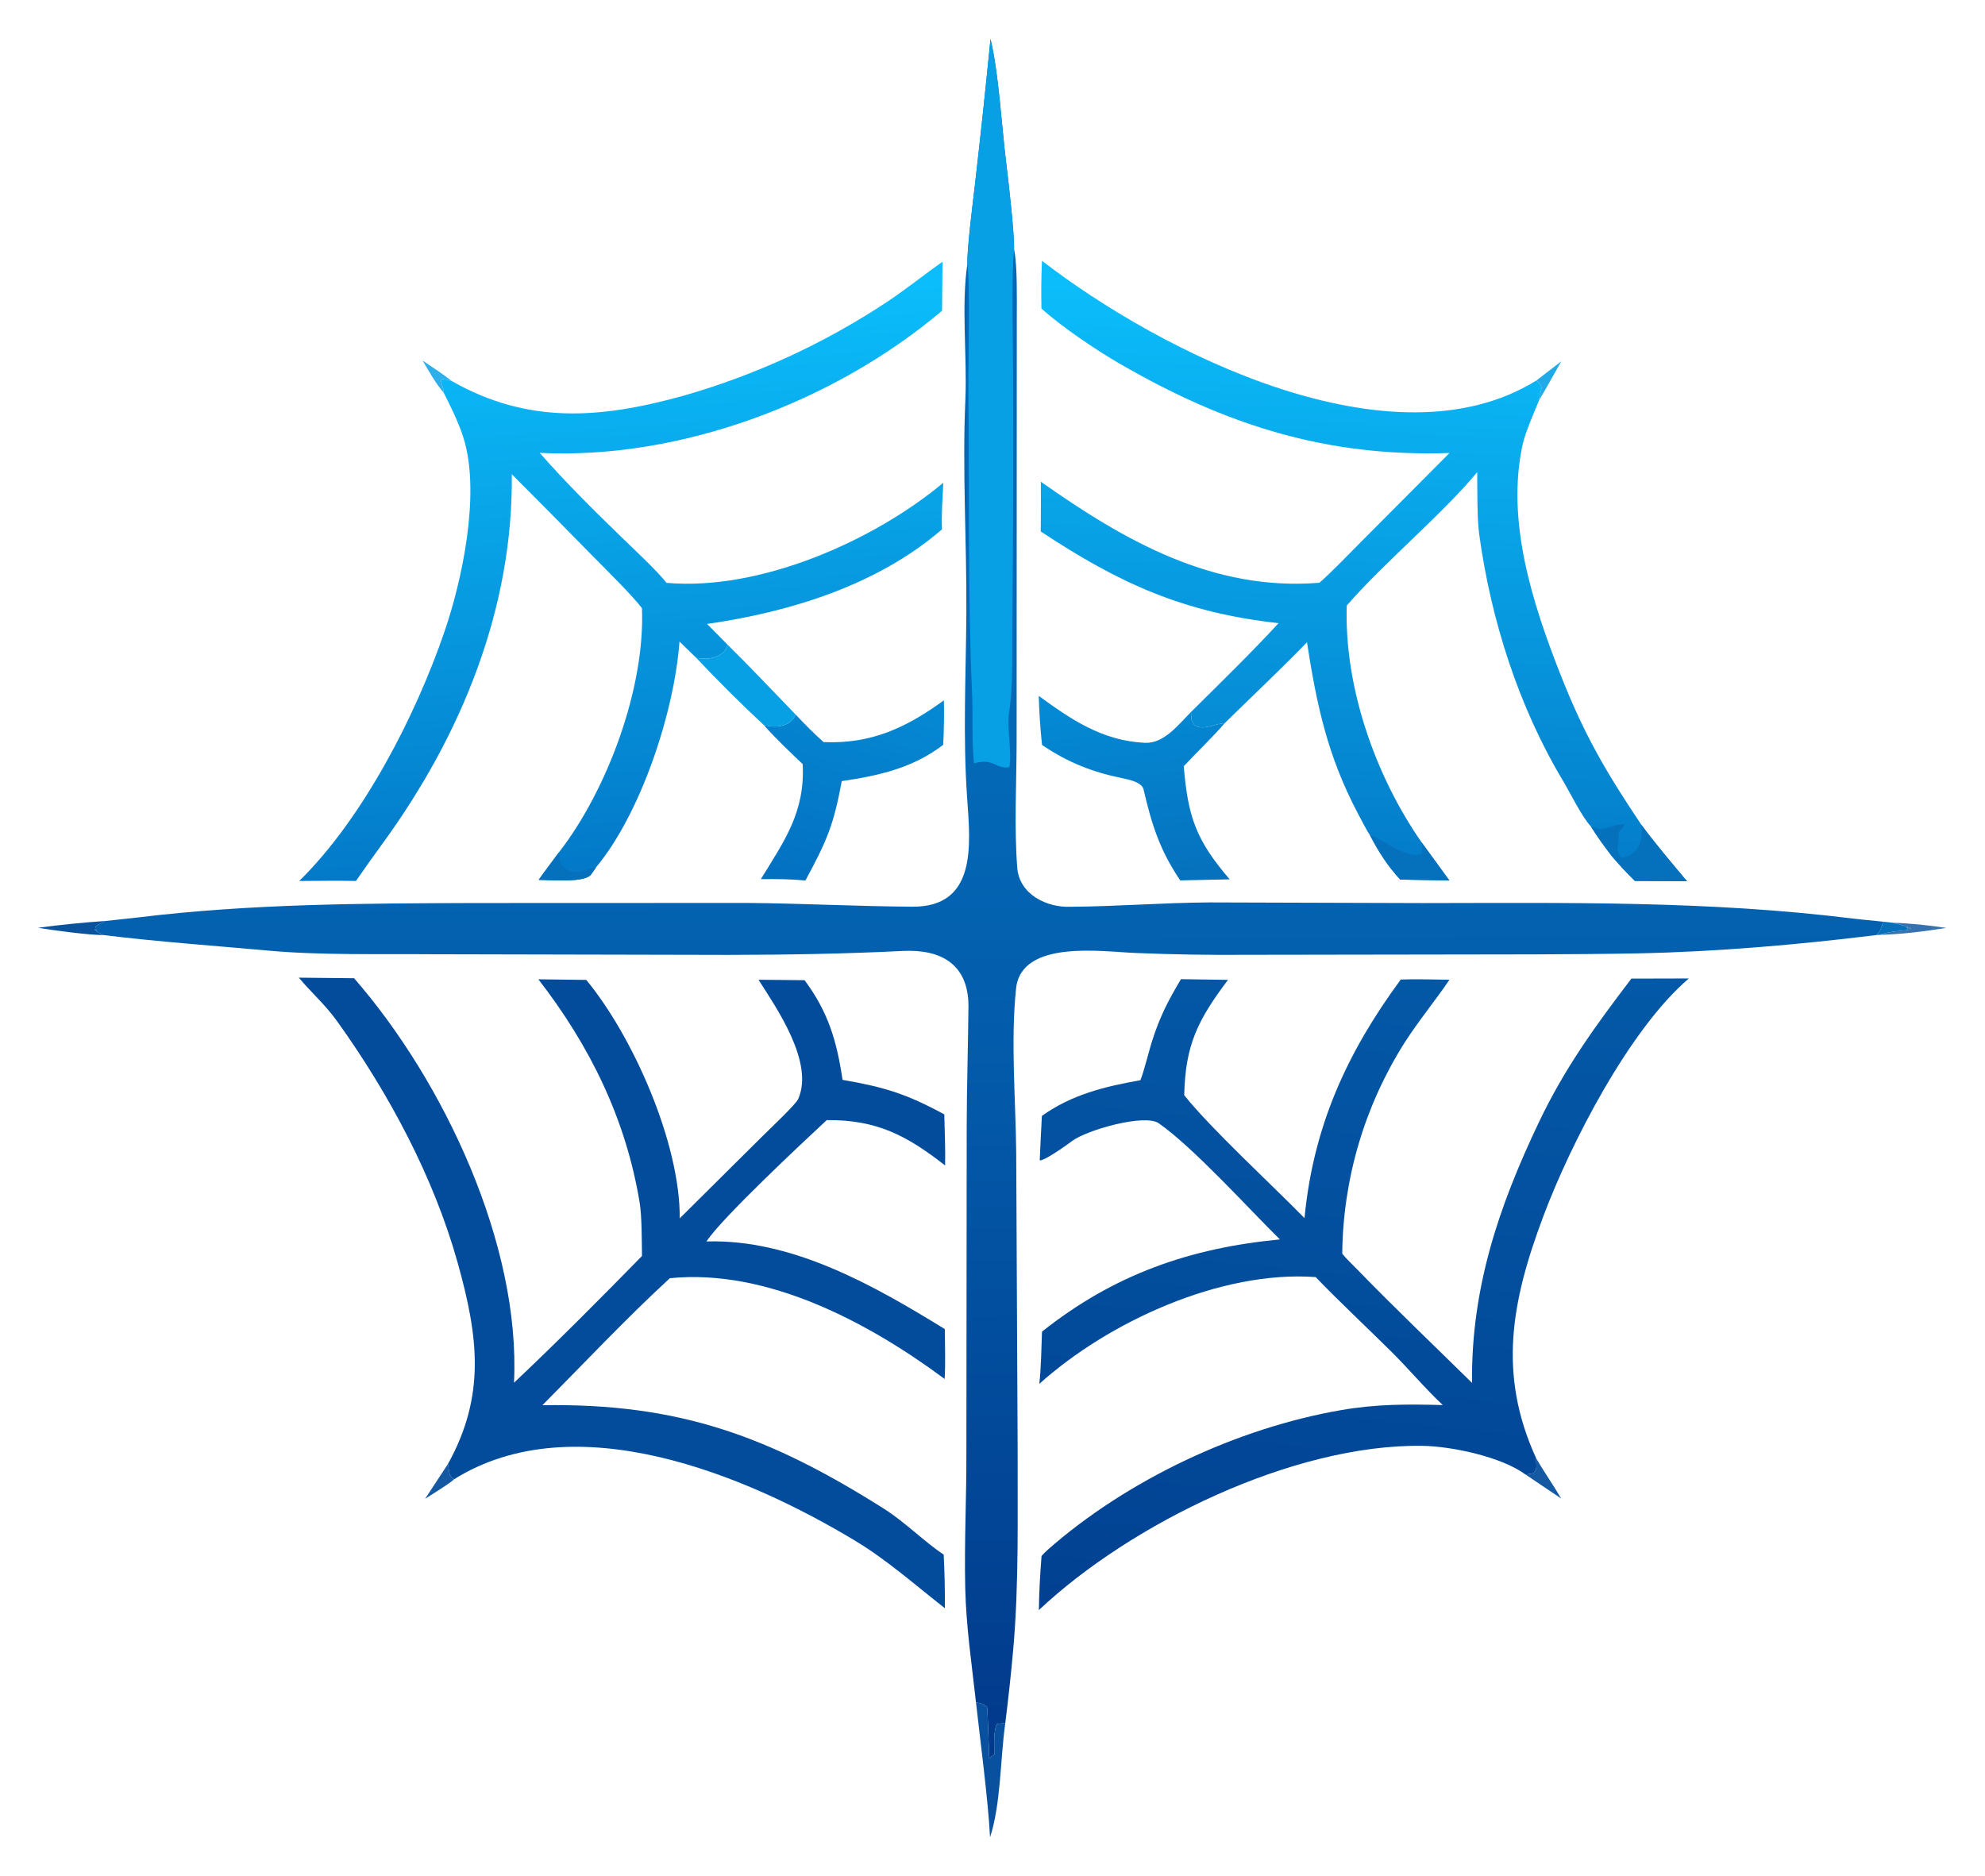
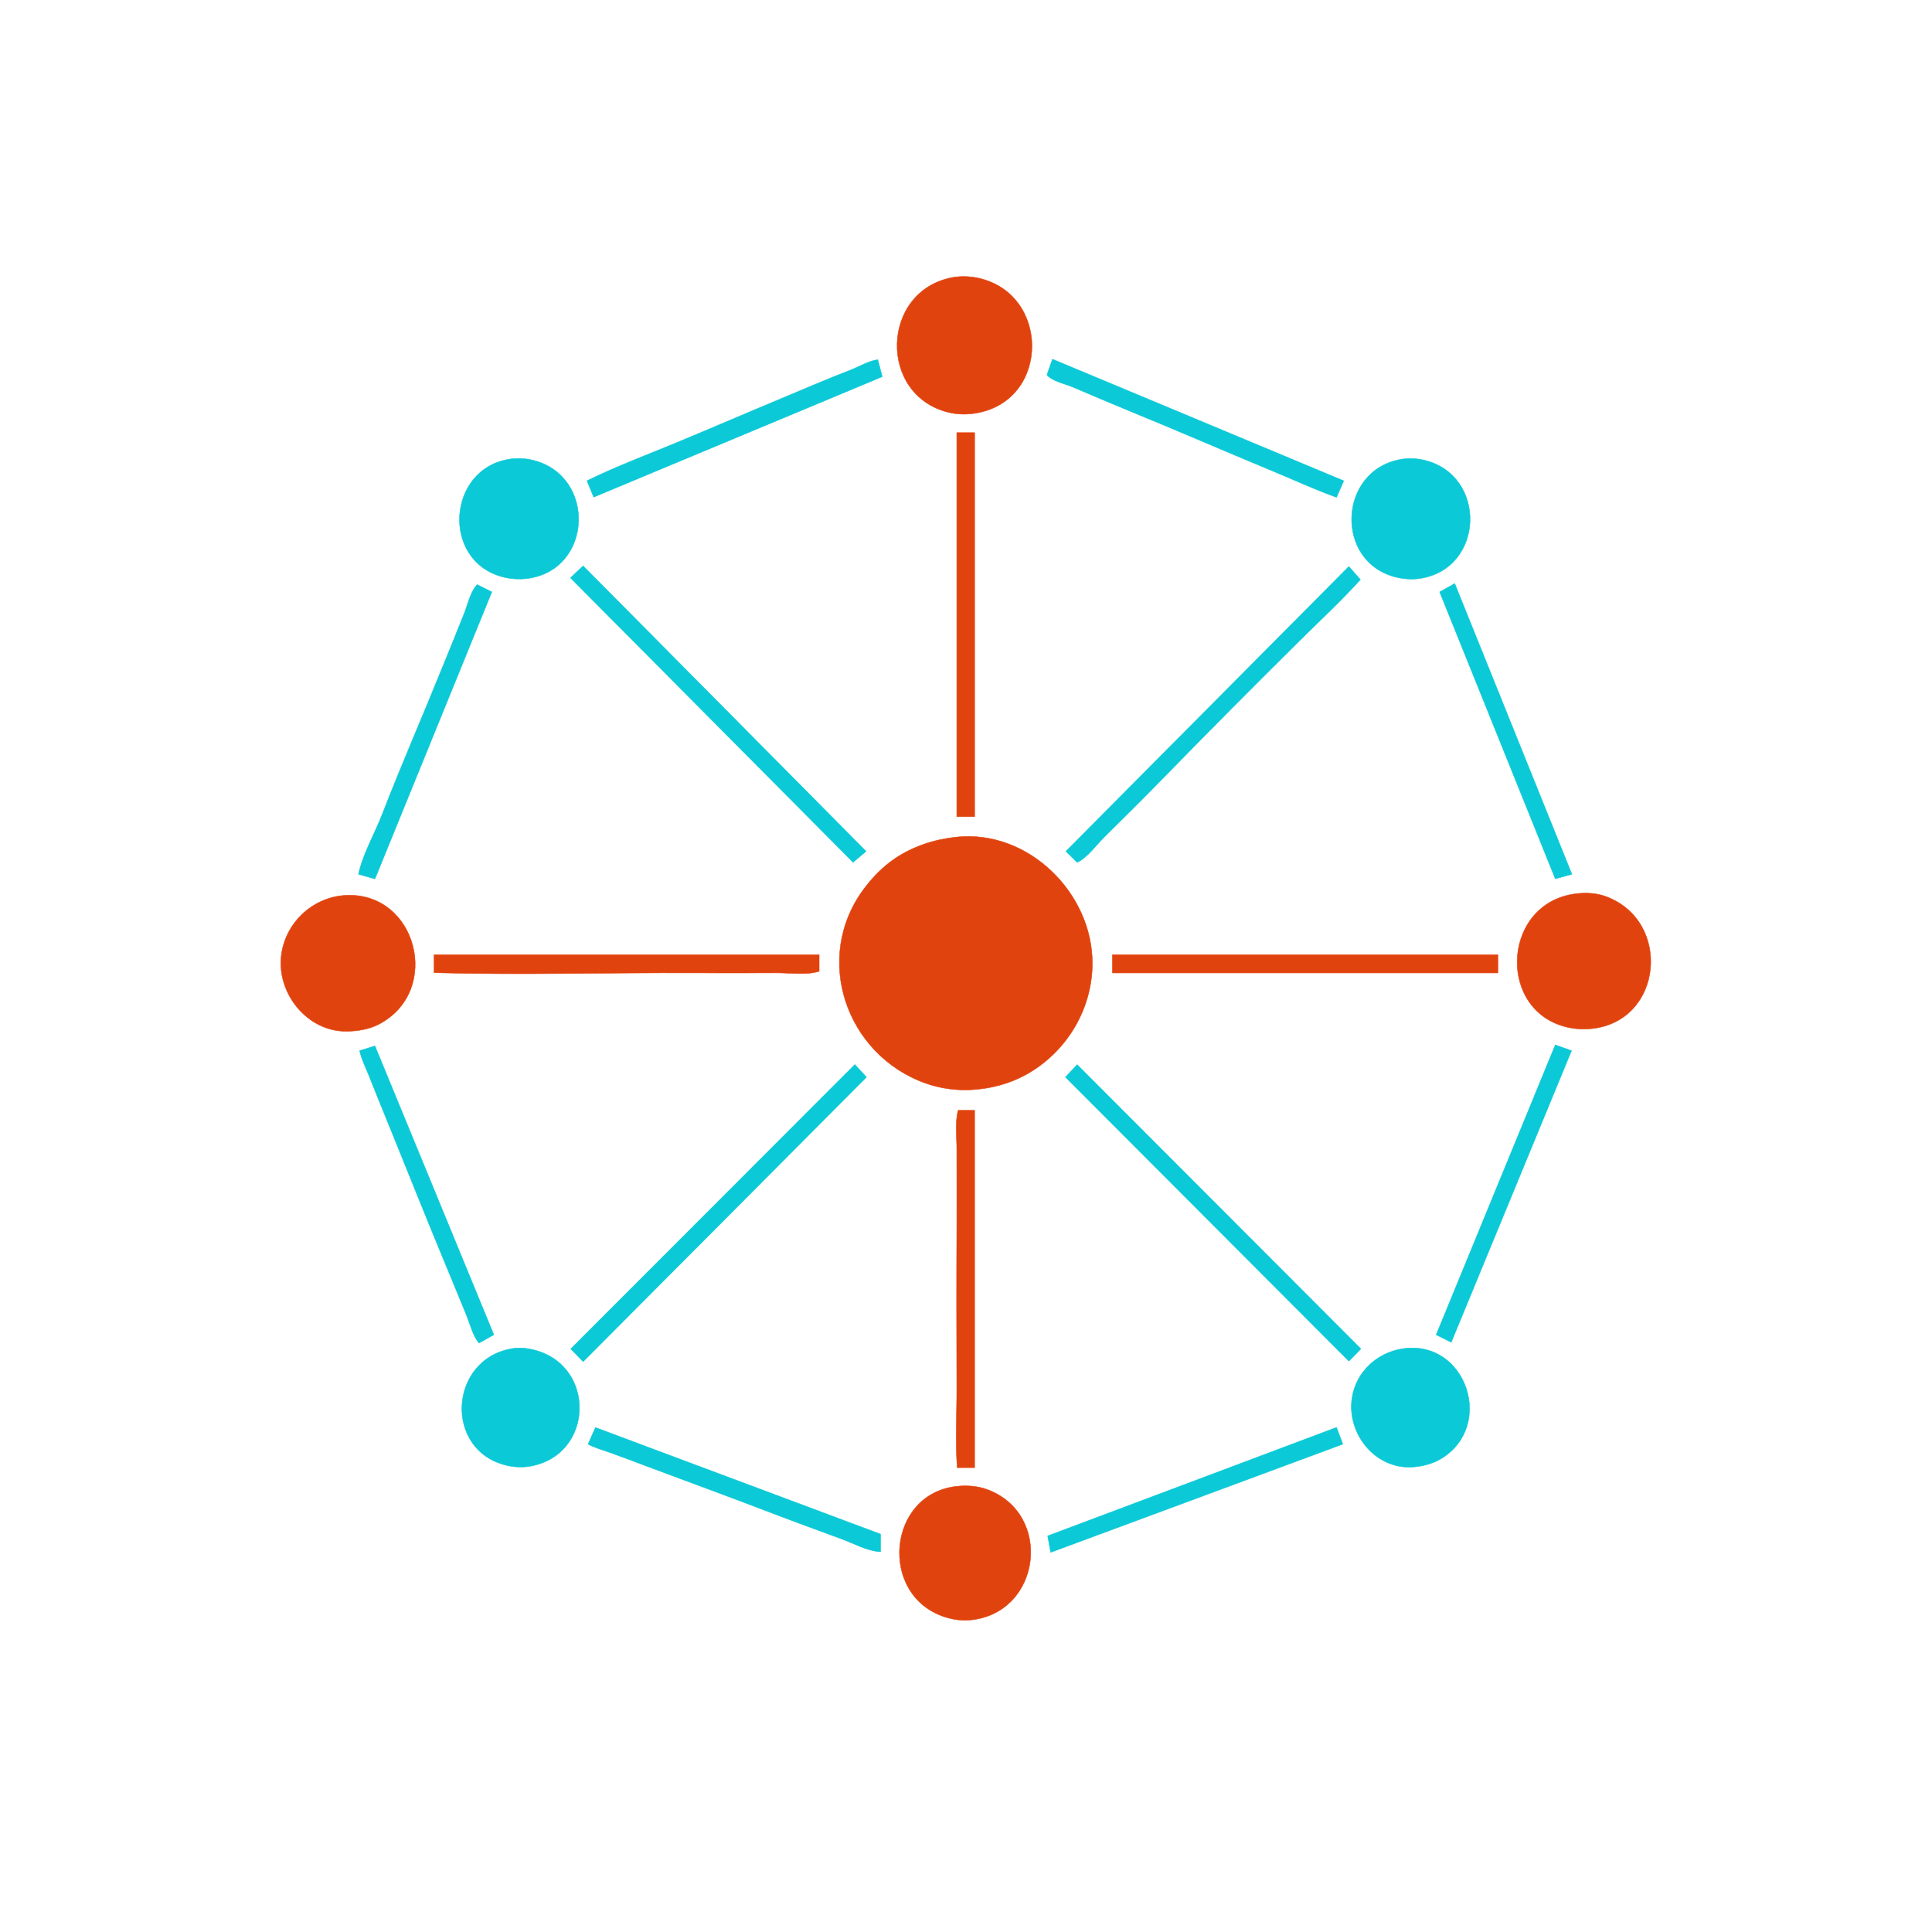
- <svg xmlns="http://www.w3.org/2000/svg" version="1.1" style="display: block;" viewBox="468 32 1112 1050.667" width="1112" height="1050.667" preserveAspectRatio="none">
-   <defs>
-     <linearGradient id="Gradient1" gradientUnits="userSpaceOnUse" x1="923.812" y1="526.122" x2="952.944" y2="422.319">
-       <stop class="stop0" offset="0" stop-opacity="1" stop-color="rgb(3,113,193)" />
-       <stop class="stop1" offset="1" stop-opacity="1" stop-color="rgb(5,136,211)" />
-     </linearGradient>
-     <linearGradient id="Gradient2" gradientUnits="userSpaceOnUse" x1="1108.9" y1="526.509" x2="1097.83" y2="428.072">
-       <stop class="stop0" offset="0" stop-opacity="1" stop-color="rgb(6,113,189)" />
-       <stop class="stop1" offset="1" stop-opacity="1" stop-color="rgb(4,137,212)" />
-     </linearGradient>
-     <linearGradient id="Gradient3" gradientUnits="userSpaceOnUse" x1="829.524" y1="516.437" x2="806.077" y2="200.656">
-       <stop class="stop0" offset="0" stop-opacity="1" stop-color="rgb(3,121,200)" />
-       <stop class="stop1" offset="1" stop-opacity="1" stop-color="rgb(11,190,251)" />
-     </linearGradient>
-     <linearGradient id="Gradient4" gradientUnits="userSpaceOnUse" x1="1215.09" y1="509.242" x2="1227.44" y2="193.671">
-       <stop class="stop0" offset="0" stop-opacity="1" stop-color="rgb(4,125,202)" />
-       <stop class="stop1" offset="1" stop-opacity="1" stop-color="rgb(11,190,251)" />
-     </linearGradient>
-     <linearGradient id="Gradient5" gradientUnits="userSpaceOnUse" x1="1195.85" y1="942.11" x2="1236.02" y2="564.999">
-       <stop class="stop0" offset="0" stop-opacity="1" stop-color="rgb(2,65,146)" />
-       <stop class="stop1" offset="1" stop-opacity="1" stop-color="rgb(3,89,167)" />
-     </linearGradient>
-     <linearGradient id="Gradient6" gradientUnits="userSpaceOnUse" x1="1020.81" y1="1017" x2="1019.24" y2="459.008">
-       <stop class="stop0" offset="0" stop-opacity="1" stop-color="rgb(2,57,139)" />
-       <stop class="stop1" offset="1" stop-opacity="1" stop-color="rgb(3,105,183)" />
-     </linearGradient>
-   </defs>
-   <path transform="translate(0,0)" fill="url(#Gradient6)" d="M 1022.88 53.836 C 1027.55 73.145 1029.08 102.504 1031.63 122.905 C 1032.87 132.863 1036.31 162.728 1036.07 171.514 L 1036.27 172.62 C 1037.94 181.894 1037.62 198.685 1037.62 208.513 L 1037.59 261.888 L 1037.51 448.748 C 1037.42 471.405 1036.11 495.866 1037.88 518.259 C 1039.05 533.117 1054.41 540.556 1067.65 540.032 C 1093.68 539.873 1119.6 537.74 1145.65 537.596 L 1265.32 537.963 C 1346.39 537.867 1425.54 536.647 1506.04 546.635 C 1511.66 547.332 1517.4 547.739 1523.04 548.402 C 1521.7 551.7 1521.78 553.69 1519.02 555.902 C 1475.34 561.297 1429.68 565.25 1385.7 566.135 C 1366.39 566.524 1346.96 566.598 1327.64 566.707 L 1166.67 566.949 C 1145.83 567.124 1124.99 566.781 1104.17 565.919 C 1085.95 565.266 1040.13 558.135 1037.2 585.835 C 1034.1 615.177 1037 648.037 1037.28 677.796 L 1038.08 842.727 C 1037.95 880.285 1038.92 918.692 1035.61 956.059 C 1034.4 969.778 1032.86 983.859 1031.15 997.529 C 1029.46 997.434 1028.21 997.639 1026.55 997.834 C 1024.39 1001.77 1025.08 1010.08 1025.02 1015 C 1023.79 1015.61 1023.14 1016.42 1022.18 1017.4 C 1022.05 1014.59 1021.27 989.656 1020.98 988.449 C 1018.5 986.444 1017.91 986.408 1014.75 985.782 C 1012.34 963.889 1009.21 943.541 1008.72 921.372 C 1008.15 895.918 1009.48 870.471 1009.37 845.051 L 1009.55 663.188 C 1009.59 640.73 1010.33 618.225 1010.53 595.792 C 1010.56 572.327 995.299 563.714 973.743 564.791 C 941.11 566.421 908.525 566.944 875.903 566.997 L 709.813 566.638 C 680.336 566.384 647.796 567.258 618.624 564.624 C 588.089 561.866 556.562 559.635 526.203 555.917 C 523.963 554.884 522.983 554.581 521.142 552.986 L 521.543 551.422 L 520.986 552.001 L 522.066 553.555 L 521.614 551.173 L 521.204 551.32 C 523.456 549.6 524.617 549.162 527.156 547.983 C 533.175 547.301 539.279 546.74 545.288 546.01 C 608.538 538.324 670.503 538.146 734.136 537.938 L 886.205 537.882 C 917.069 538.121 947.894 539.786 978.783 539.99 C 1015.41 540.436 1011.64 505.298 1009.8 479.205 C 1007.34 444.215 1009.14 410.045 1009.36 375.134 C 1009.6 335.654 1007.03 295.495 1008.8 255.96 C 1009.87 232.047 1006.39 202.858 1009.94 179.779 C 1009.62 171.894 1013.15 144.391 1014.2 135.123 C 1017.33 108.053 1020.22 80.956 1022.88 53.836 z" />
-   <path transform="translate(0,0)" fill="rgb(7,160,229)" d="M 1022.88 53.836 C 1027.55 73.145 1029.08 102.504 1031.63 122.905 C 1032.87 132.863 1036.31 162.728 1036.07 171.514 C 1034.49 186.993 1035.53 224.198 1035.54 241.133 C 1035.73 287.16 1035.59 333.187 1035.12 379.212 C 1034.92 395.358 1035.71 416.116 1033.22 431.727 C 1031.98 439.46 1035.08 454.647 1033.39 461.856 C 1025.65 463.049 1024.95 456.474 1013.64 459.679 C 1012.36 448.073 1013.11 432.787 1012.57 420.588 C 1010.09 364.126 1011.07 306.538 1010.48 250.021 C 1010.34 236.902 1011.53 190.488 1009.94 179.779 C 1009.62 171.894 1013.15 144.391 1014.2 135.123 C 1017.33 108.053 1020.22 80.956 1022.88 53.836 z" />
-   <path transform="translate(0,0)" fill="rgb(2,76,155)" d="M 635.431 579.757 L 666.357 580.068 C 716.621 637.77 759.755 729.342 755.94 806.702 C 779.608 784.435 804.884 758.921 827.652 735.688 C 827.523 727.728 827.59 713.459 826.379 706.042 C 818.682 658.933 798.425 617.891 769.599 580.671 L 796.427 581.018 C 822.648 612.727 849.1 672.594 848.785 714.604 L 895.364 668.348 C 898.901 664.811 913.822 650.77 915.151 647.767 C 924.31 627.08 902.638 596.263 892.929 580.927 L 918.721 581.174 C 931.986 599.026 936.771 615.22 939.994 637.009 C 963.428 641.045 975.69 644.818 996.995 656.346 C 997.175 665.263 997.691 676.196 997.446 684.959 C 976.028 668.241 959.189 659.272 931.14 659.562 C 917.697 672.054 872.291 714.483 863.752 727.548 C 912.032 726.094 957.906 752.427 997.289 776.642 C 997.363 785.437 997.707 795.932 997.189 804.573 C 954.711 773.058 897.886 742.616 843.237 748.143 C 818.74 770.679 795.276 795.698 771.85 819.301 C 848.144 818.073 898.754 836.56 963.226 877.312 C 974.909 884.696 986.271 896.194 996.666 902.996 C 997.157 913.425 997.409 922.593 997.321 933.024 C 981.215 920.45 964.937 906.036 947.515 895.508 C 885.714 858.163 789.867 818.473 722.268 860.856 C 719.277 858.865 719.858 856.851 718.932 852.243 C 740.207 813.841 735.947 780.804 724.401 739.526 C 710.974 691.528 686.045 644.934 657.019 604.394 C 649.879 594.421 642.364 588.175 635.431 579.757 z" />
-   <path transform="translate(0,0)" fill="url(#Gradient5)" d="M 1381.91 580.275 L 1414.09 580.197 C 1380.84 608.639 1348 672.382 1332.63 713.289 C 1314.75 760.882 1306.97 801.734 1328.49 848.873 C 1328.55 853.642 1329.46 854.517 1327.11 857.36 L 1322.69 858.189 C 1309.25 848.223 1281.32 842.3 1264.78 842.056 C 1192.68 840.992 1101.65 885.437 1049.98 934.07 C 1050.1 923.425 1050.68 914.3 1051.48 903.744 C 1052.39 902.755 1053.66 901.414 1054.69 900.508 C 1099.19 861.215 1160.91 832.104 1219.42 822.016 C 1239.22 818.603 1256.92 818.67 1276.26 819.217 C 1266.37 809.968 1256.83 798.563 1247.1 788.946 C 1233.08 775.086 1218.72 761.679 1205.02 747.503 C 1151.96 743.654 1089.03 772.472 1050.22 807.34 C 1051.24 798.693 1051.38 786.993 1051.73 778.076 C 1092.04 746.04 1134.48 731.237 1185.01 726.411 C 1167.9 709.61 1136.75 675.035 1117.1 661.307 C 1109.39 655.922 1077.08 664.95 1068.61 671.254 C 1065.89 673.282 1053.44 682.289 1050.46 682.137 C 1050.81 673.825 1051.22 665.515 1051.67 657.208 C 1068.35 645.243 1087.03 640.703 1106.83 637.215 C 1108.84 632.435 1111.49 621.29 1113.29 615.614 C 1117.75 601.527 1122.16 593.133 1129.57 580.593 L 1155.93 580.98 C 1138.93 603.584 1132.01 617.48 1131.41 645.601 C 1146.11 664.142 1180.58 695.862 1198.78 714.47 C 1203.72 663.109 1222.46 621.912 1252.71 580.797 C 1261.22 580.471 1271.37 580.82 1280 580.909 C 1271.86 592.936 1262.55 604.04 1254.56 616.634 C 1232.32 651.923 1220.33 692.702 1219.93 734.414 C 1222.44 737.517 1225.43 740.26 1228.22 743.126 C 1249.25 764.807 1271.11 785.596 1292.63 806.782 C 1292.1 753.857 1307.51 708.172 1330.05 660.84 C 1344.56 630.353 1361.61 606.936 1381.91 580.275 z" />
-   <path transform="translate(0,0)" fill="url(#Gradient4)" d="M 1051.74 178.113 C 1118.13 229.41 1247.97 295.252 1328.71 245.16 C 1333.93 249.748 1330.36 250.023 1330.25 256.156 C 1327.5 262.793 1322.45 274.367 1320.99 281.016 C 1311.59 323.96 1326.55 370.117 1342.06 409.62 C 1355.44 443.653 1367.58 464.384 1387.51 494.127 C 1395.08 504.415 1404.81 515.86 1413.06 525.731 L 1383.84 525.548 C 1378.86 520.656 1375.42 516.9 1370.87 511.6 C 1366.58 505.889 1363.03 501.202 1359.28 495.105 C 1354.28 489.836 1347.56 476.087 1343.66 469.575 C 1318.72 427.961 1303.24 379.379 1296.66 331.432 C 1295.44 322.538 1295.6 306.064 1295.54 296.52 C 1276.21 319.975 1243.43 347.097 1222.45 371.259 C 1220.99 417.007 1238.51 466.883 1264.47 504.047 L 1279.95 525.314 L 1252.43 524.819 C 1245.22 517.016 1240.21 509.088 1235.35 499.73 C 1234.09 498.19 1229.77 489.789 1228.55 487.477 C 1211.69 455.517 1205.57 426.793 1200.17 391.845 C 1186.42 406.104 1168.43 423.041 1154.01 437.25 C 1148.36 437.255 1142.31 441.592 1137.19 438.261 C 1134.85 435.038 1135.56 435.424 1135.23 430.88 C 1150.96 415.246 1169.4 397.31 1184.26 381.137 C 1131.32 375.271 1095.42 359.153 1051.03 329.755 C 1051.13 320.468 1051.15 311.181 1051.09 301.894 C 1097.97 334.939 1147.38 363.34 1207.13 358.499 C 1213.88 352.708 1224.43 341.569 1230.99 335.047 L 1280 285.806 C 1210.9 288.14 1154.33 270.089 1094.62 235.39 C 1081.46 227.743 1062.35 214.785 1051.42 204.86 C 1051.25 195.387 1051.27 187.564 1051.74 178.113 z" />
-   <path transform="translate(0,0)" fill="rgb(5,113,188)" d="M 1359.28 495.105 C 1360.69 495.547 1362.12 495.96 1363.56 496.344 C 1366.52 497.136 1372.58 493.602 1378.12 493.772 C 1376.72 497.333 1374.64 496.84 1374.73 499.198 L 1374.81 501.327 C 1374.93 504.19 1374.59 505.175 1373.86 507.957 L 1375.79 512.102 L 1377.91 512.434 C 1387.37 509.089 1388.07 502.612 1387.51 494.127 C 1395.08 504.415 1404.81 515.86 1413.06 525.731 L 1383.84 525.548 C 1378.86 520.656 1375.42 516.9 1370.87 511.6 C 1366.58 505.889 1363.03 501.202 1359.28 495.105 z" />
-   <path transform="translate(0,0)" fill="rgb(5,113,188)" d="M 1235.35 499.73 C 1243.49 502.913 1256.39 513.367 1264.22 510.389 C 1264.88 507.707 1264.67 506.856 1264.47 504.047 L 1279.95 525.314 L 1252.43 524.819 C 1245.22 517.016 1240.21 509.088 1235.35 499.73 z" />
-   <path transform="translate(0,0)" fill="url(#Gradient3)" d="M 721.186 245.558 C 763.709 269.686 803.994 266.679 850.49 253.82 C 891.114 242.233 929.713 224.462 964.929 201.13 C 975.931 193.816 985.454 186.046 995.991 178.645 L 995.739 206.108 C 935.603 257.004 849.48 289.63 770.357 285.737 C 785.33 302.756 799.713 316.975 816.023 332.81 C 822.222 338.828 836.589 352.245 841.383 358.547 C 893.591 363.164 957.173 335.255 996.441 302.467 C 996.052 310.601 995.319 320.598 995.709 328.57 C 959.543 359.853 910.599 374.903 864.093 381.568 C 867.927 385.491 871.782 389.394 875.656 393.277 C 873.585 400.704 864.794 401.735 858.091 400.624 L 848.649 391.425 C 845.792 430.808 827.113 487.679 801.782 518.1 C 801.216 518.986 799.268 521.901 798.643 522.473 C 794.106 526.622 776.298 525.004 769.767 524.957 C 773.37 519.828 777.52 514.42 781.267 509.339 C 808.313 474.388 829.461 417.335 827.624 372.675 C 820.581 363.893 808.429 352.089 800.233 343.737 C 785.141 328.306 769.966 312.958 754.708 297.692 C 755.547 372.784 726.526 443.7 682.794 503.932 C 677.555 511.149 672.452 518.226 667.399 525.583 C 657.032 525.329 646.044 525.548 635.629 525.585 C 671.227 490.654 700.801 433.152 716.992 385.912 C 726.994 356.729 736.667 310.45 728.38 279.81 C 725.891 270.604 720.886 260.662 716.62 252.104 C 716.462 249.695 715.635 247.528 714.917 245.207 L 715.682 244.246 L 721.186 245.558 z" />
-   <path transform="translate(0,0)" fill="rgb(5,113,188)" d="M 781.267 509.339 C 781.4 513.303 780.818 515.264 784.182 518.241 C 789.853 523.26 797.627 518.3 801.782 518.1 C 801.216 518.986 799.268 521.901 798.643 522.473 C 794.106 526.622 776.298 525.004 769.767 524.957 C 773.37 519.828 777.52 514.42 781.267 509.339 z" />
-   <path transform="translate(0,0)" fill="url(#Gradient2)" d="M 1049.9 421.901 C 1068.03 435.047 1085.3 446.978 1109.23 448.173 C 1119.97 448.71 1127.61 438.551 1135.23 430.88 C 1135.56 435.424 1134.85 435.038 1137.19 438.261 C 1142.31 441.592 1148.36 437.255 1154.01 437.25 C 1148.44 443.847 1137.46 454.49 1131.15 461.291 C 1133.48 489.886 1138.14 502.786 1156.86 524.668 L 1129.16 525.262 C 1117.69 508.266 1113.23 494.103 1108.6 474.214 C 1107.75 470.532 1101.2 468.918 1097.82 468.236 C 1080.08 464.658 1066.73 459.452 1051.75 449.388 C 1050.72 439.522 1050.19 431.814 1049.9 421.901 z" />
-   <path transform="translate(0,0)" fill="url(#Gradient1)" d="M 929.38 447.782 C 956.033 448.894 975.674 439.736 996.776 424.363 C 996.948 432.68 996.819 441.001 996.39 449.309 C 979.279 462.325 960.488 466.55 939.555 469.644 C 934.946 494.544 931.17 503.088 919.188 525.321 C 910.072 524.498 903.426 524.472 894.237 524.548 C 907.469 502.978 919.055 486.982 917.666 460.1 C 911.017 453.813 901.912 445.144 895.929 438.268 C 902.708 439.897 910.696 439.377 913.715 432.35 C 919.056 437.911 923.614 442.659 929.38 447.782 z" />
-   <path transform="translate(0,0)" fill="rgb(7,160,229)" d="M 875.656 393.277 C 888.804 406.223 900.919 419.133 913.715 432.35 C 910.696 439.377 902.708 439.897 895.929 438.268 C 882.907 426.139 870.287 413.584 858.091 400.624 C 864.794 401.735 873.585 400.704 875.656 393.277 z" />
-   <path transform="translate(0,0)" fill="rgb(2,76,155)" fill-opacity="0.965" d="M 1014.75 985.782 C 1017.91 986.408 1018.5 986.444 1020.98 988.449 C 1021.27 989.656 1022.05 1014.59 1022.18 1017.4 C 1023.14 1016.42 1023.79 1015.61 1025.02 1015 C 1025.08 1010.08 1024.39 1001.77 1026.55 997.834 C 1028.21 997.639 1029.46 997.434 1031.15 997.529 C 1028.38 1017.17 1028.7 1042.97 1022.62 1061.38 C 1021.57 1040.59 1017.12 1007.16 1014.75 985.782 z" />
-   <path transform="translate(0,0)" fill="rgb(2,76,155)" fill-opacity="0.961" d="M 489.307 551.827 C 501.155 550.148 515.283 548.795 527.156 547.983 C 524.617 549.162 523.456 549.6 521.204 551.32 L 521.614 551.173 L 522.066 553.555 L 520.986 552.001 L 521.543 551.422 L 521.142 552.986 C 522.983 554.581 523.963 554.884 526.203 555.917 C 516.869 555.826 498.3 553.268 489.307 551.827 z" />
-   <path transform="translate(0,0)" fill="rgb(2,76,155)" fill-opacity="0.922" d="M 1328.49 848.873 C 1333.13 856.944 1338.26 864.133 1342.58 871.571 C 1335.93 867.149 1329.3 862.688 1322.69 858.189 L 1327.11 857.36 C 1329.46 854.517 1328.55 853.642 1328.49 848.873 z" />
-   <path transform="translate(0,0)" fill="rgb(2,76,155)" fill-opacity="0.792" d="M 1528.37 548.993 C 1537.88 549.259 1548.88 550.448 1558.31 551.874 C 1546.87 553.769 1532.39 555.531 1520.78 555.779 C 1526.18 553.938 1531.37 553.643 1537.01 553.074 L 1535.94 551.298 L 1538.45 552.604 L 1538.26 551.979 C 1534.51 550.546 1532.26 549.958 1528.37 548.993 z" />
-   <path transform="translate(0,0)" fill="rgb(2,76,155)" fill-opacity="0.925" d="M 718.932 852.243 C 719.858 856.851 719.277 858.865 722.268 860.856 C 720.709 862.685 708.8 870.044 706.167 871.693 L 718.932 852.243 z" />
-   <path transform="translate(0,0)" fill="rgb(5,113,188)" d="M 1523.04 548.402 L 1528.37 548.993 C 1532.26 549.958 1534.51 550.546 1538.26 551.979 L 1538.45 552.604 L 1535.94 551.298 L 1537.01 553.074 C 1531.37 553.643 1526.18 553.938 1520.78 555.779 L 1519.02 555.902 C 1521.78 553.69 1521.7 551.7 1523.04 548.402 z" />
-   <path transform="translate(0,0)" fill="rgb(7,160,229)" fill-opacity="0.894" d="M 1328.71 245.16 L 1342.63 234.438 C 1338.55 241.631 1334.45 249.056 1330.25 256.156 C 1330.36 250.023 1333.93 249.748 1328.71 245.16 z" />
-   <path transform="translate(0,0)" fill="rgb(7,160,229)" fill-opacity="0.839" d="M 704.762 234.045 C 710.418 237.817 715.842 241.333 721.186 245.558 L 715.682 244.246 L 714.917 245.207 C 715.635 247.528 716.462 249.695 716.62 252.104 C 712.379 247.348 708.086 239.657 704.762 234.045 z" />
+ <svg xmlns="http://www.w3.org/2000/svg" viewBox="0 0 1095 1095" width="1095" height="1095">
+   <path d="M539.68 157.29C544.57 156.36 549.86 156.58 554.7 157.66C594.86 166.69 595.09 225.84 554.48 233.91C548.87 235.03 543.23 235.08 537.67 233.73C497.59 224.01 499.19 165.02 539.68 157.29ZM552.39 245.21C552.39 317.77 552.39 390.33 552.39 462.88C549.02 462.88 545.65 462.88 542.28 462.88C542.28 390.33 542.28 317.77 542.28 245.21C545.65 245.21 549.02 245.21 552.39 245.21ZM541.79 474.45C582.69 469.9 619.48 506.27 619.1 546.5C618.85 572.52 604.21 596.48 581.55 609.04C572.06 614.3 561.28 617.07 550.49 617.65C541.7 618.13 532.82 616.87 524.54 613.92C479.4 597.85 460.34 542.66 489.94 503.41C494.8 496.97 500.45 491.19 507.17 486.65C517.57 479.61 529.38 475.83 541.79 474.45ZM894.59 506.39C899.92 505.9 905.31 506.3 910.35 508.18C947.53 522.02 942.62 578.45 902.5 582.96C896.9 583.59 891.3 583.17 885.88 581.56C847.83 570.26 852.23 510.3 894.59 506.39ZM195.74 507.46C236.15 505.17 250.81 561.44 214.91 580.42C209.25 583.41 202.53 584.47 196.18 584.5C174.43 584.59 157.34 563.62 159.32 542.54C161.1 523.63 176.79 508.53 195.74 507.46ZM464.28 541.11C464.28 544.24 464.28 547.37 464.28 550.5C457.27 552.78 448.01 551.38 440.5 551.39C424.83 551.43 409.17 551.49 393.5 551.41C344.38 551.16 295.12 552.68 246.02 551.3C246.02 547.9 246.02 544.51 246.02 541.11C318.77 541.11 391.52 541.11 464.28 541.11ZM848.96 541.11C848.96 544.55 848.96 547.98 848.96 551.42C776.13 551.42 703.31 551.42 630.48 551.42C630.48 547.98 630.48 544.55 630.48 541.11C703.31 541.11 776.13 541.11 848.96 541.11ZM552.38 629.29C552.38 696.8 552.38 764.31 552.38 831.82C549.1 831.82 545.81 831.82 542.52 831.82C541.4 816.84 542.33 801.52 542.28 786.5C542.2 756.17 542.13 725.83 542.29 695.5C542.37 680.83 542.24 666.17 542.28 651.5C542.3 644.37 541.21 636.16 543.05 629.29C546.16 629.29 549.27 629.29 552.38 629.29ZM542.59 842.37C548.18 841.81 554.07 842.22 559.38 844.16C596.9 857.85 590.23 913.8 550.5 918.12C545.33 918.68 540.14 917.98 535.22 916.35C497.8 903.97 502.86 846.36 542.59 842.37Z" fill="#e1430e" fill-rule="evenodd" stroke="#e1430e" stroke-width="0.25" stroke-linejoin="round" />
+   <path d="M497.5 203.86C498.34 207.07 499.19 210.29 500.03 213.5C445.52 236.25 391.01 259 336.5 281.76C335.23 278.67 333.96 275.59 332.68 272.5C349.12 264.4 366.51 257.91 383.43 250.9C403.41 242.61 423.28 234.02 443.25 225.7C456.21 220.3 469.12 214.71 482.22 209.65C487.36 207.67 492.02 204.64 497.5 203.86ZM596.5 203.56C651.53 226.54 706.56 249.52 761.59 272.5C760.23 275.62 758.86 278.74 757.5 281.87C744.82 277.32 732.54 271.58 720.09 266.44C693.74 255.56 667.6 244.14 641.22 233.35C630.14 228.82 619.14 224.11 608.13 219.42C603.56 217.47 596.65 216.22 593.37 212.5C594.41 209.52 595.46 206.54 596.5 203.56ZM288.59 260.27C293.19 259.54 298 259.78 302.5 260.94C337.85 270.06 335.89 322.52 299.47 327.8C294.53 328.51 289.35 328.19 284.55 326.88C250.05 317.45 253.58 265.85 288.59 260.27ZM793.76 260.39C798.31 259.57 803.04 259.78 807.52 260.88C842.75 269.56 841.42 321.7 805.44 327.75C800.86 328.52 795.97 328.27 791.46 327.19C756.2 318.72 758.31 266.76 793.76 260.39ZM330.5 320.72C383.96 374.65 437.41 428.57 490.87 482.5C488.41 484.58 485.96 486.65 483.5 488.73C430.11 434.99 376.72 381.24 323.32 327.5C325.72 325.24 328.11 322.98 330.5 320.72ZM764.5 321.07C766.68 323.55 768.86 326.02 771.04 328.5C760.17 340.53 748.11 351.68 736.6 363.09C711 388.48 685.52 414.03 660.36 439.86C649.02 451.51 637.48 462.98 625.89 474.39C621.24 478.97 616.35 486.04 610.5 488.8C608.37 486.7 606.24 484.6 604.11 482.5C657.57 428.69 711.04 374.88 764.5 321.07ZM270.5 331.35C273.25 332.74 275.99 334.12 278.74 335.5C256.66 389.71 234.58 443.92 212.5 498.14C209.39 497.26 206.28 496.38 203.18 495.5C205.46 484.48 212.59 471.99 216.73 461.29C227.53 433.41 239.53 405.99 250.73 378.28C254.87 368.04 259.11 357.84 263.15 347.57C265.09 342.65 266.76 334.99 270.5 331.35ZM824.5 330.75C846.63 385.66 868.76 440.58 890.9 495.5C887.76 496.35 884.63 497.21 881.5 498.06C859.65 443.87 837.81 389.69 815.96 335.5C818.81 333.92 821.65 332.33 824.5 330.75ZM881.5 592.23C884.56 593.32 887.62 594.41 890.69 595.5C867.96 650.6 845.23 705.69 822.5 760.79C819.67 759.36 816.83 757.93 814 756.5C836.5 701.74 859 646.99 881.5 592.23ZM212.5 592.79C234.96 647.36 257.42 701.93 279.88 756.5C277.09 758.06 274.29 759.63 271.5 761.19C268.05 757.21 266.57 750.85 264.57 745.9C259.97 734.54 255.25 723.22 250.57 711.9C241.07 688.97 231.86 665.92 222.55 642.92C218.04 631.78 213.47 620.66 209.05 609.49C207.2 604.83 204.88 600.42 203.85 595.5C206.74 594.6 209.62 593.69 212.5 592.79ZM484.5 603.35C486.7 605.73 488.89 608.12 491.09 610.5C437.56 664.25 384.03 717.99 330.5 771.74C328.17 769.33 325.83 766.91 323.5 764.5C377.17 710.79 430.83 657.07 484.5 603.35ZM610.5 603.4C664.11 657.1 717.71 710.8 771.32 764.5C769.04 766.81 766.77 769.12 764.5 771.43C710.96 717.79 657.41 664.14 603.87 610.5C606.08 608.13 608.29 605.77 610.5 603.4ZM289.79 764.43C294.05 763.66 298.3 764.02 302.48 765.05C338.06 773.87 336.68 824.67 300.5 831.01C296 831.8 291.45 831.56 287.01 830.5C251.64 822.09 254.28 770.82 289.79 764.43ZM795.57 764.32C831.06 759.51 847.24 808 817.06 826.56C812.38 829.44 806.98 830.9 801.54 831.4C780.04 833.4 763.3 813.07 766.26 792.55C768.44 777.5 780.72 766.33 795.57 764.32ZM337.5 809.07C391.36 829.21 445.21 849.36 499.07 869.5C499.07 872.83 499.07 876.17 499.07 879.5C491.65 879.1 484.22 874.92 477.24 872.33C464.59 867.64 451.91 863.06 439.31 858.24C415.37 849.08 391.29 840.25 367.28 831.27C360.25 828.64 353.22 825.91 346.15 823.41C341.89 821.9 337.26 820.66 333.3 818.5C334.7 815.36 336.1 812.21 337.5 809.07ZM757.5 809.02C758.68 812.18 759.87 815.34 761.05 818.5C705.87 838.95 650.68 859.39 595.5 879.84C594.94 876.73 594.38 873.61 593.81 870.5C648.38 850.01 702.94 829.51 757.5 809.02Z" fill="#0bc9d6" fill-rule="evenodd" stroke="#0bc9d6" stroke-width="0.25" stroke-linejoin="round" />
</svg>
